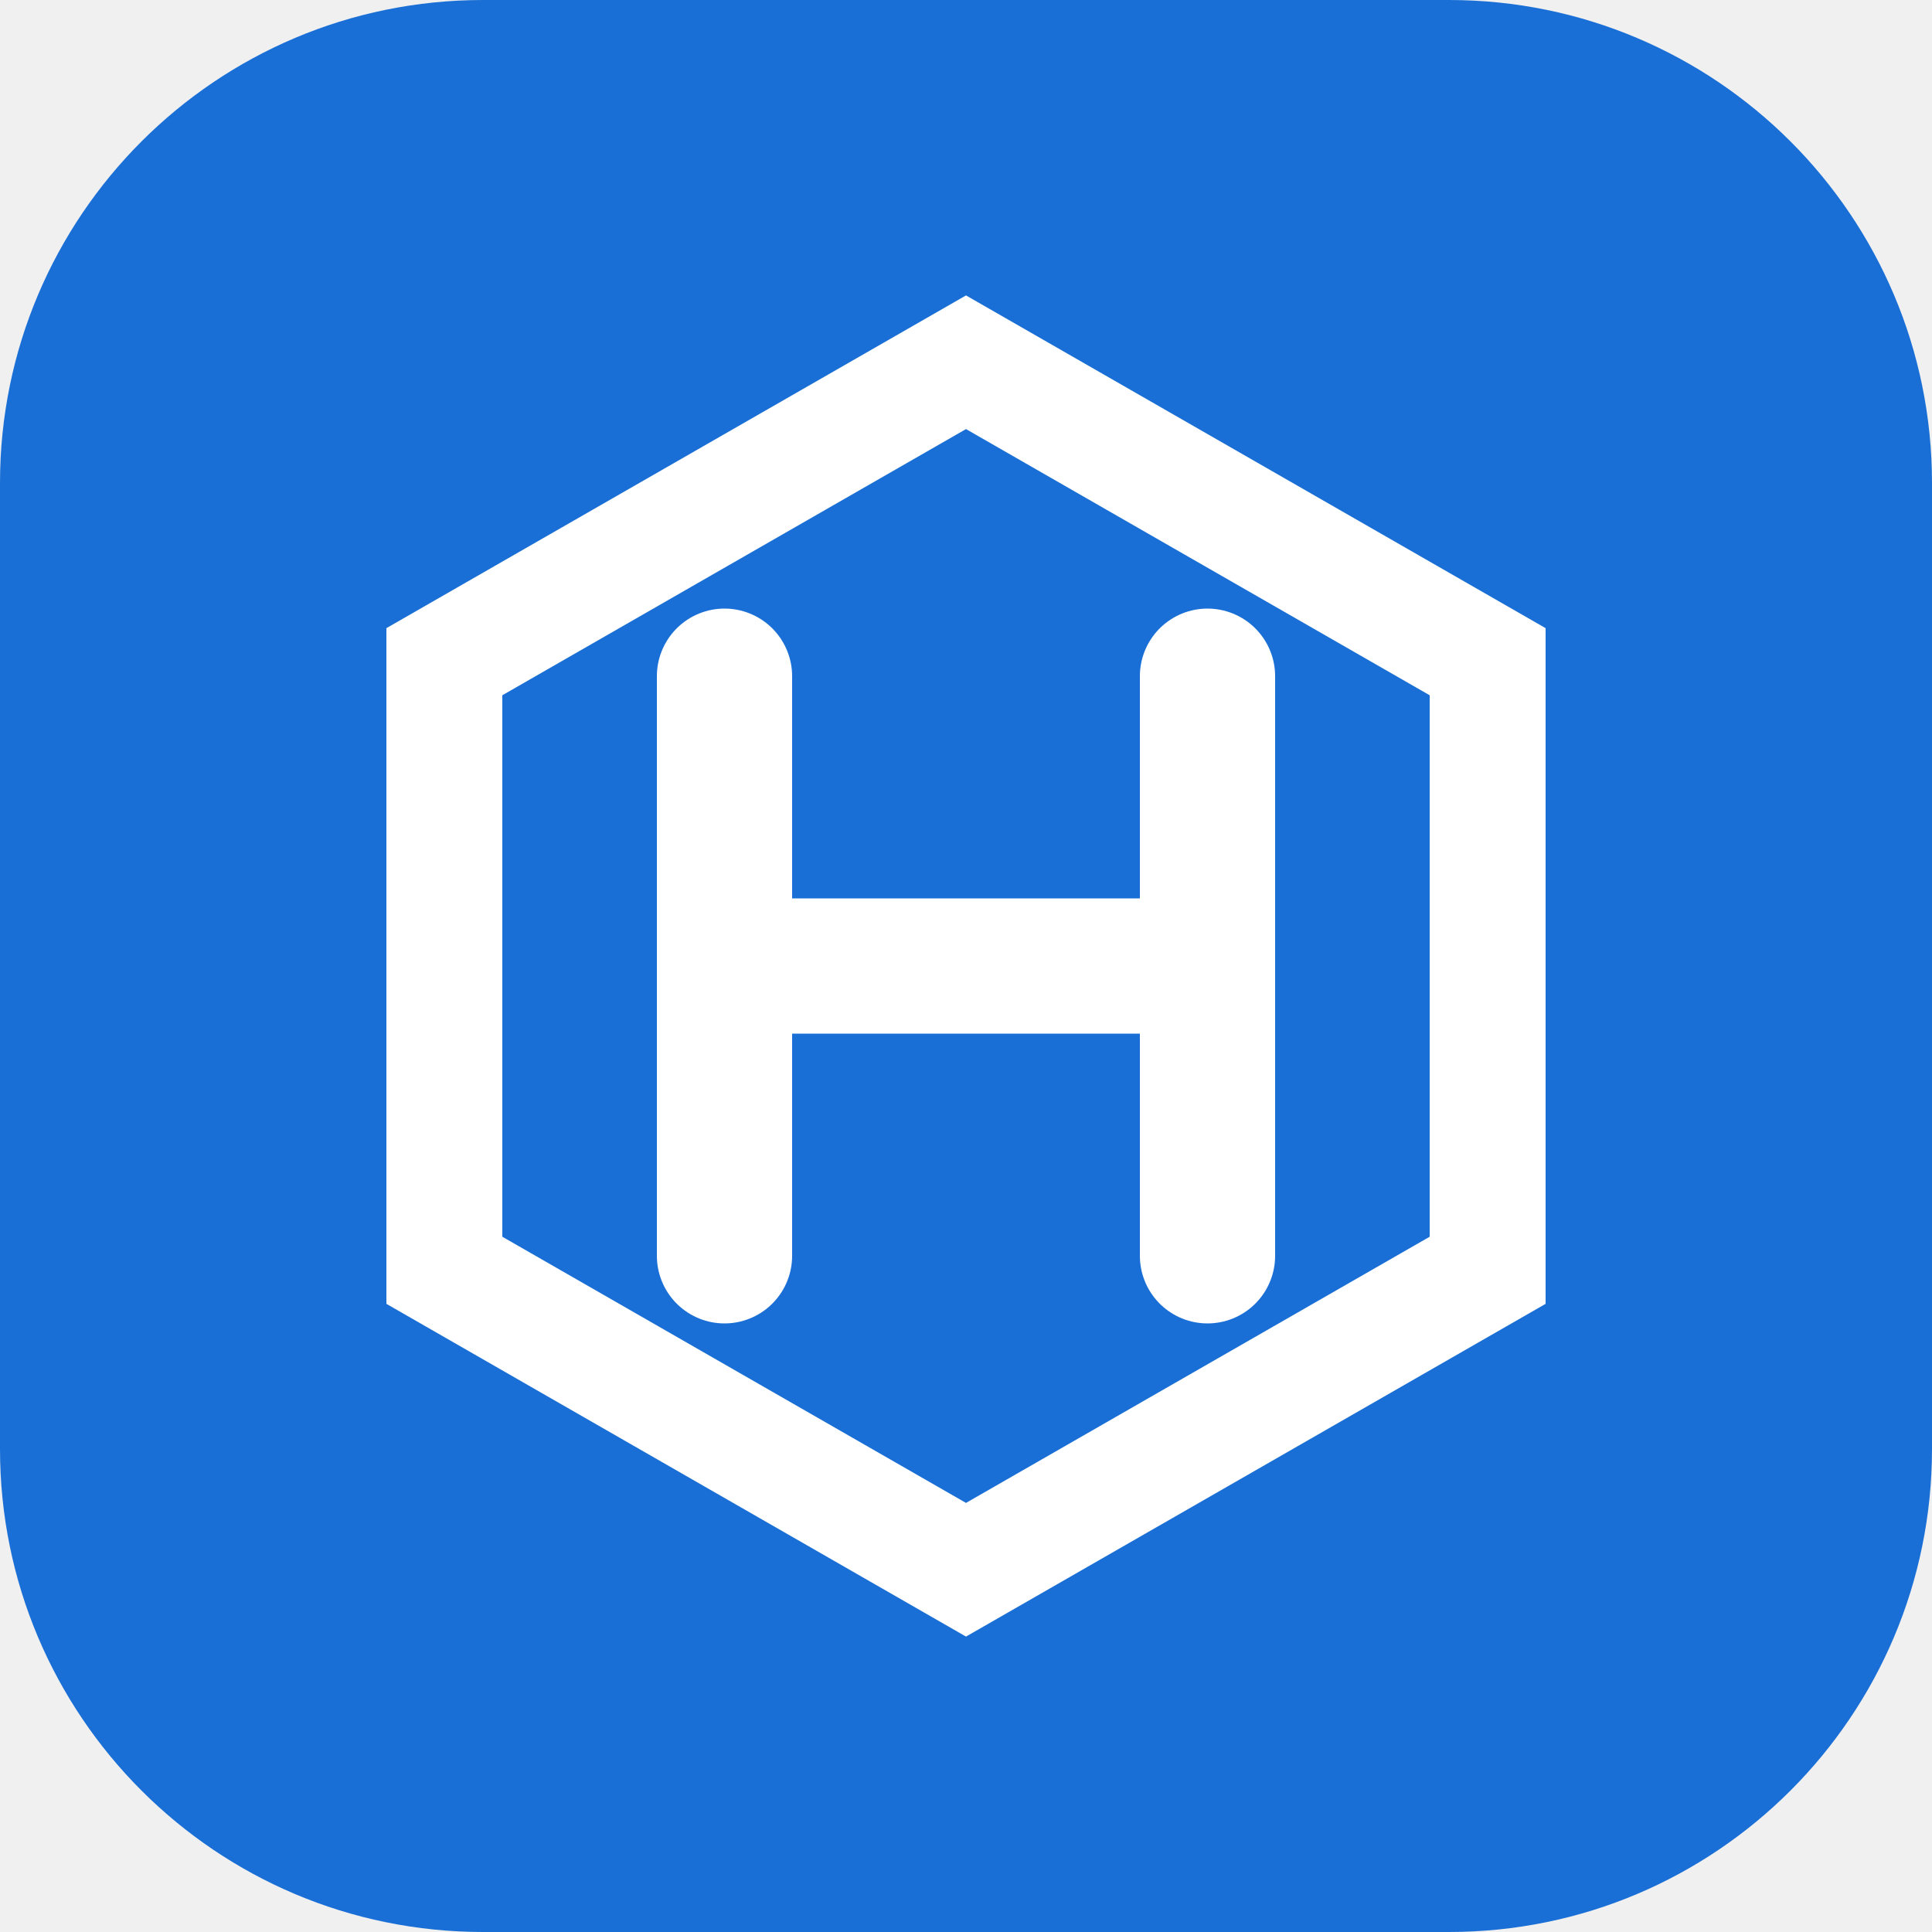
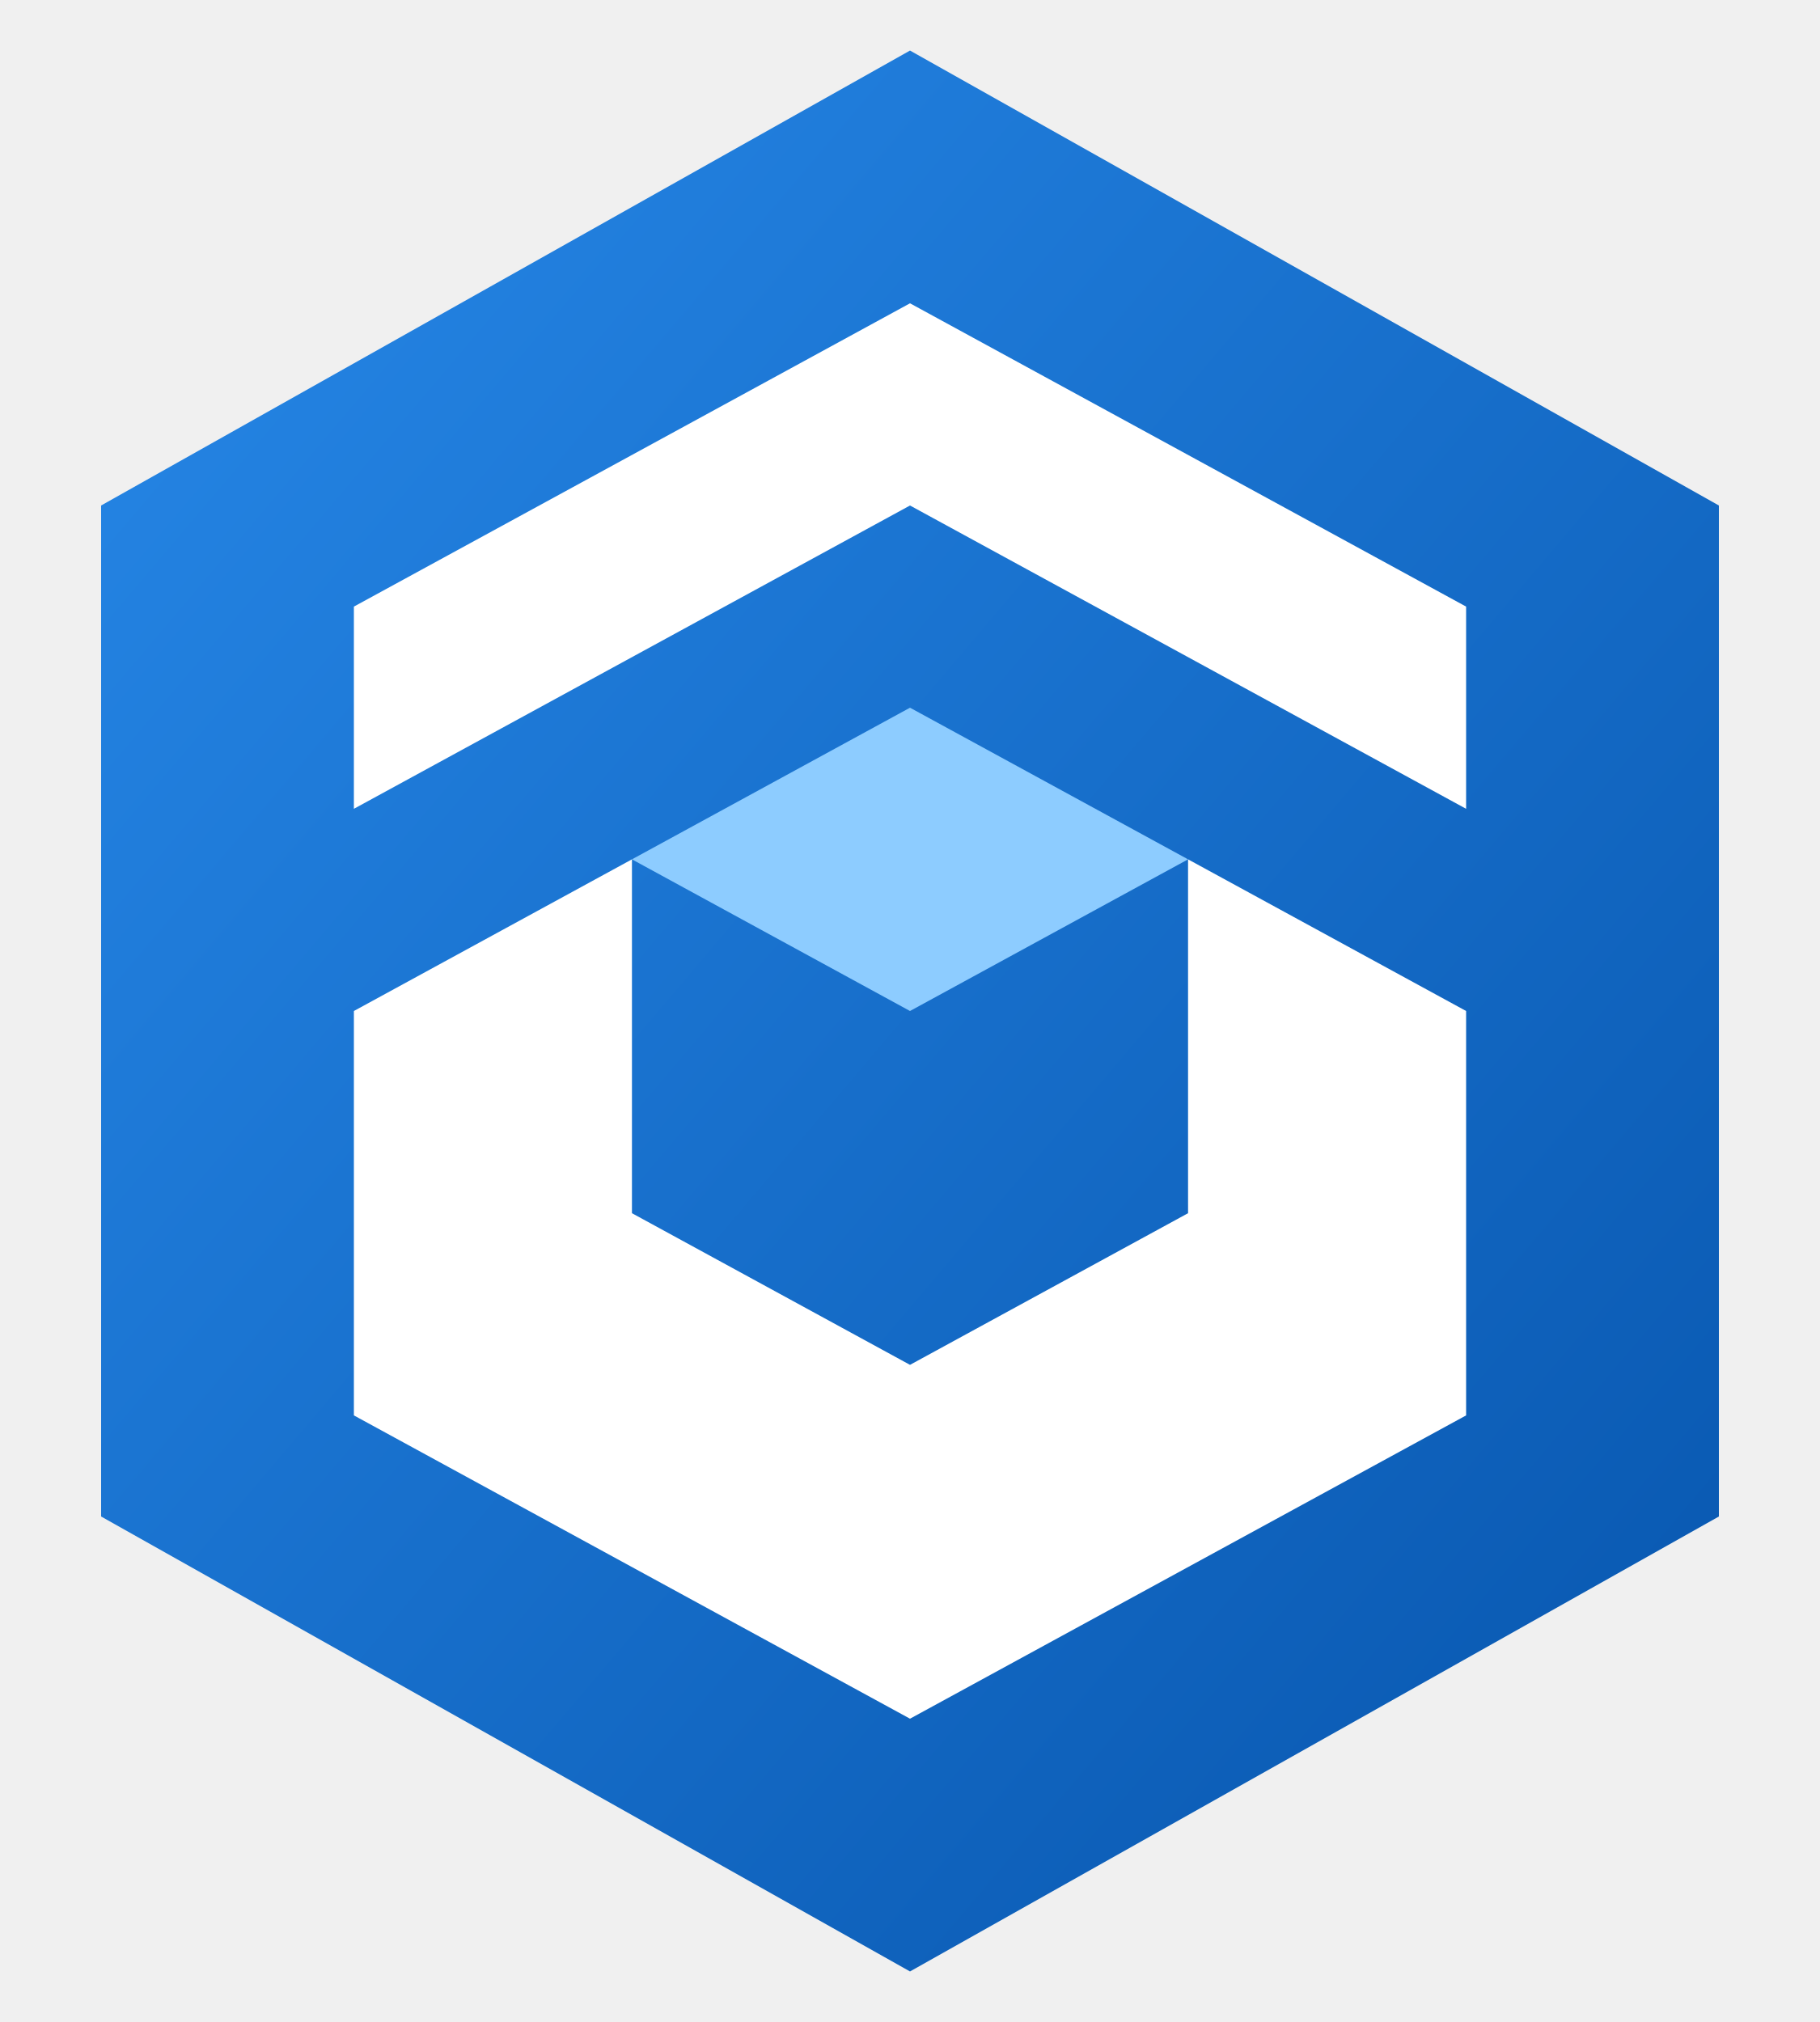
- <svg xmlns="http://www.w3.org/2000/svg" viewBox="0 0 40 40" role="img" aria-labelledby="title">
-   <rect width="40" height="40" rx="10" fill="#1a6fd6" />
-   <path d="M20 7.5 30.8 13.7v12.6L20 32.5 9.2 26.3V13.7L20 7.5Z" fill="none" stroke="#fff" stroke-width="2.4" />
-   <path d="M15 14v12m10-12v12M15 20h10" fill="none" stroke="#fff" stroke-width="2.8" stroke-linecap="round" />
+ <svg xmlns="http://www.w3.org/2000/svg" viewBox="0 0 72 80" role="img" aria-labelledby="title">
+   <defs>
+     <linearGradient id="b" x1="0" y1="0" x2="1" y2="1">
+       <stop stop-color="#2788e8" />
+       <stop offset="1" stop-color="#0755ad" />
+     </linearGradient>
+   </defs>
+   <path fill="url(#b)" d="M36 2 68 20v40L36 78 4 60V20z" />
+   <path fill="#fff" d="m36 12 22 12v8L36 20 14 32v-8zM14 40l11-6v14l11 6 11-6V34l11 6v16L36 68 14 56z" />
+   <path fill="#8dccff" d="m25 34 11-6 11 6-11 6z" />
</svg>
